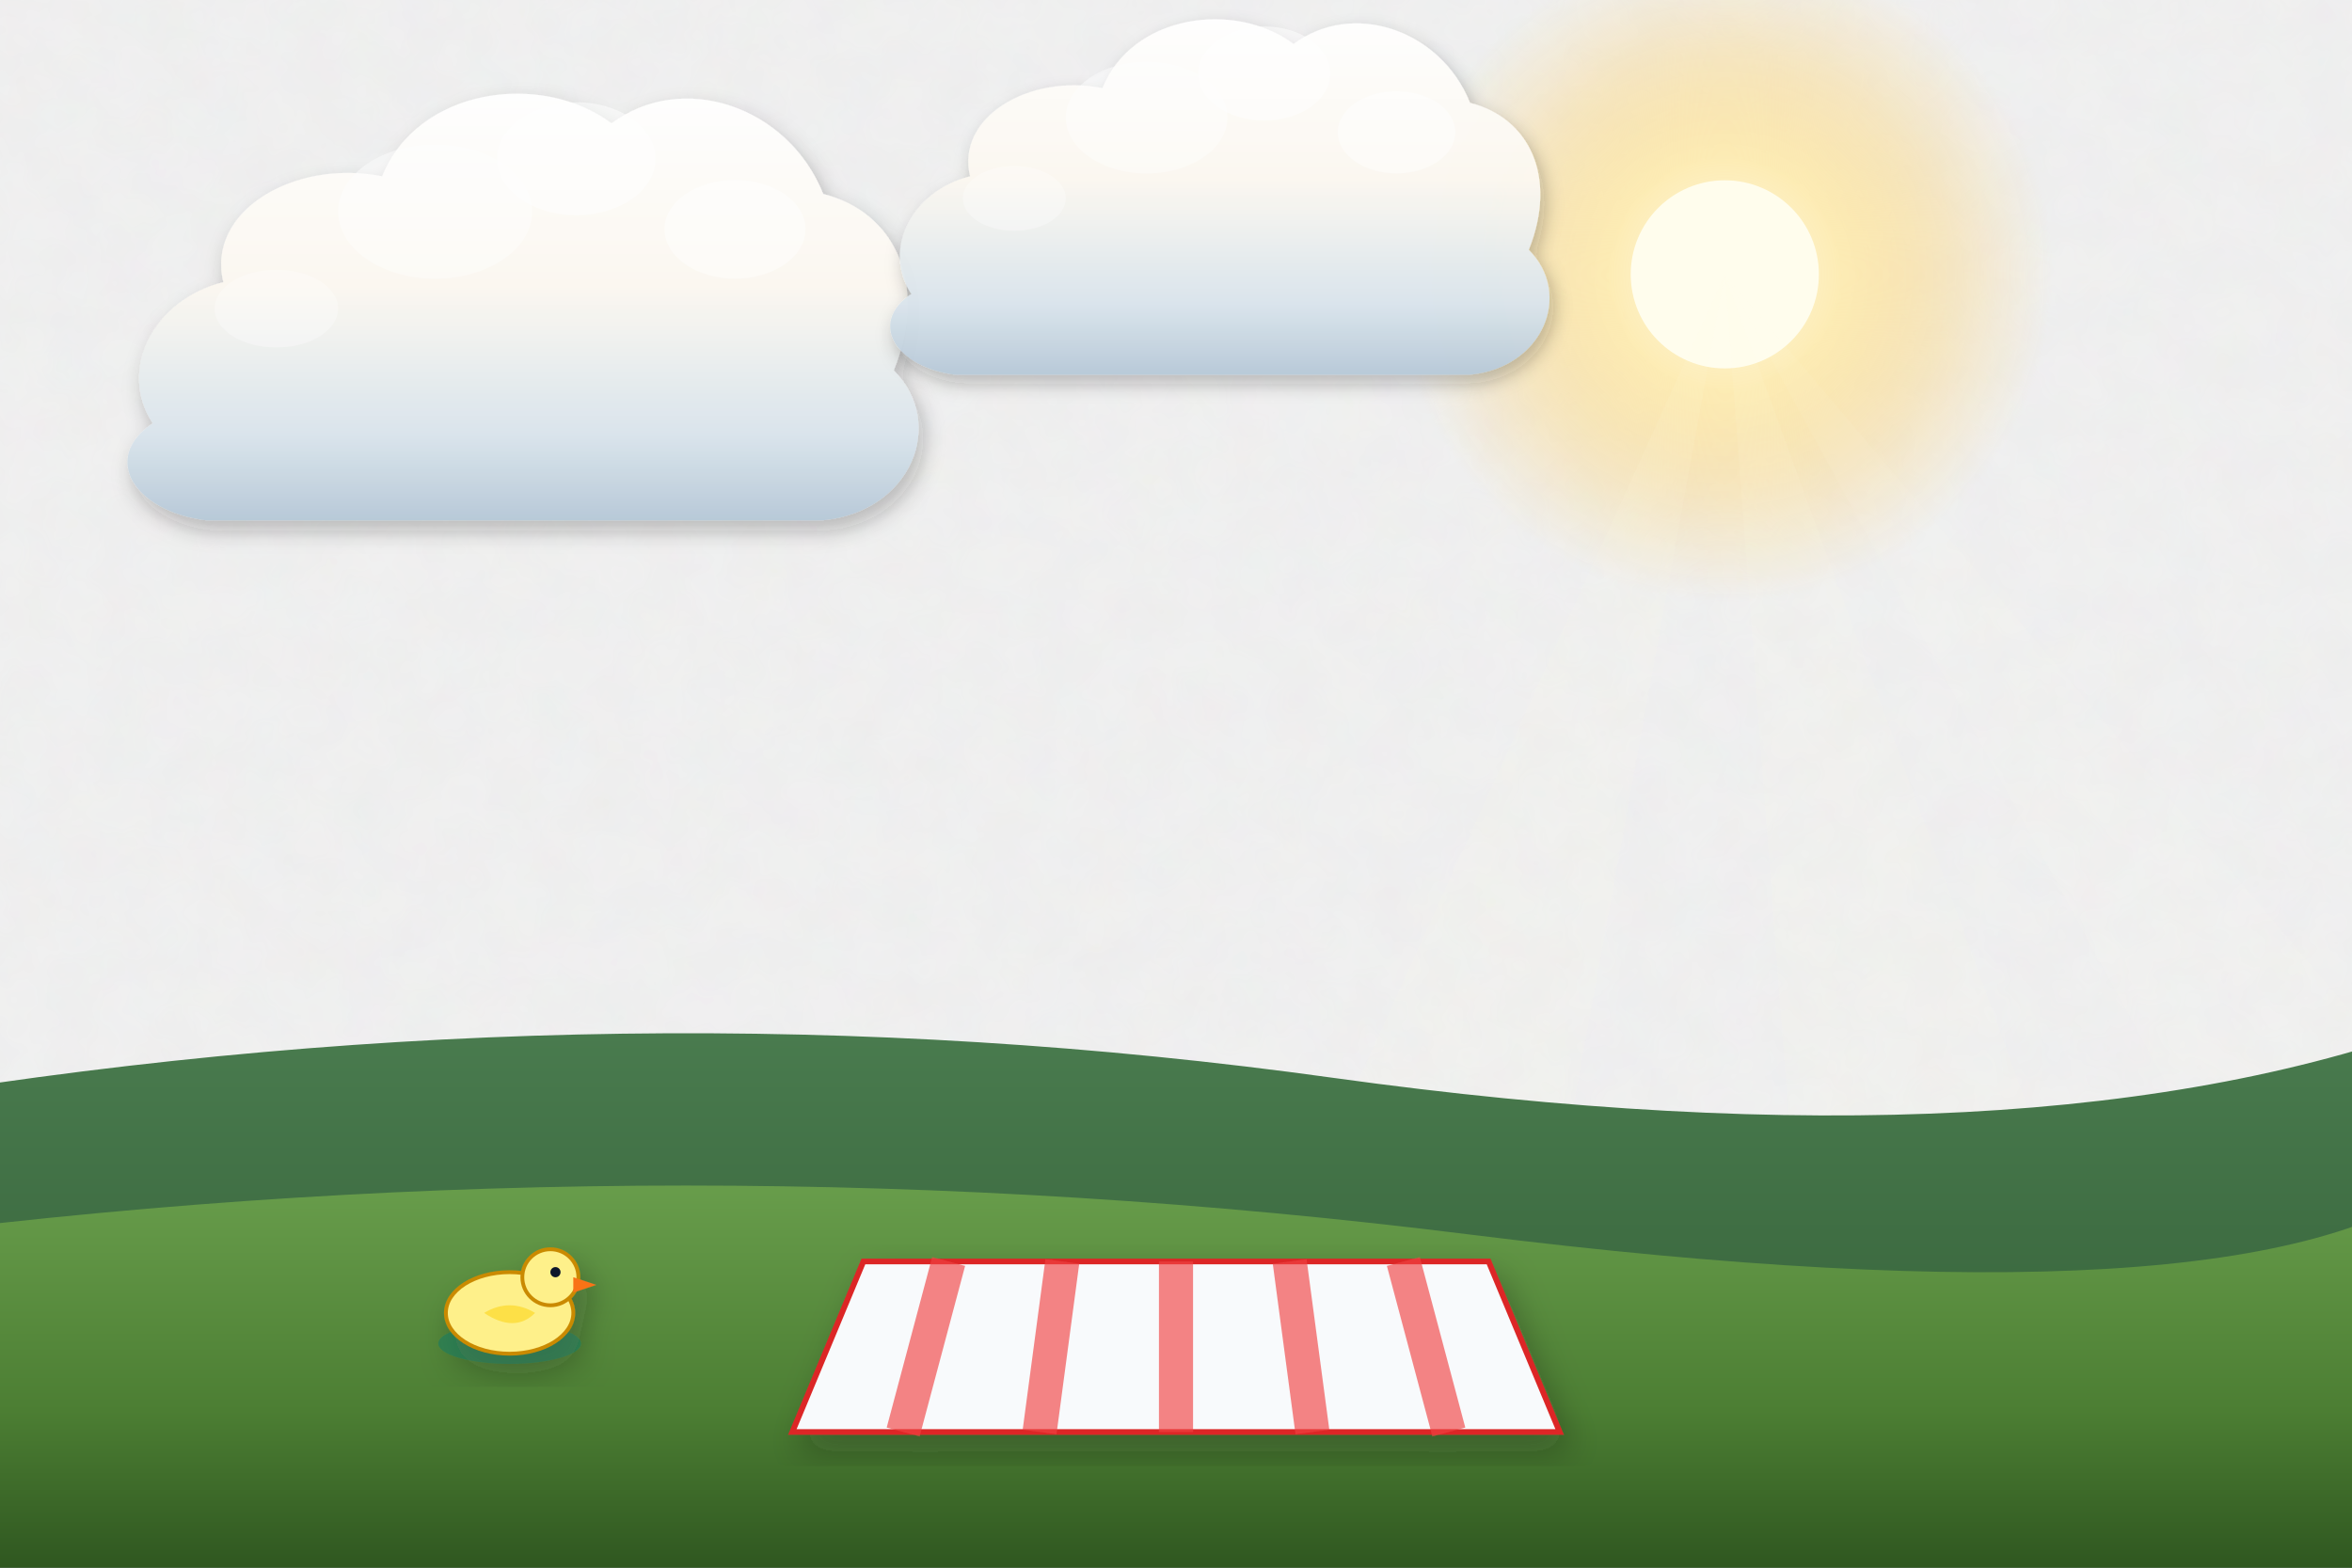
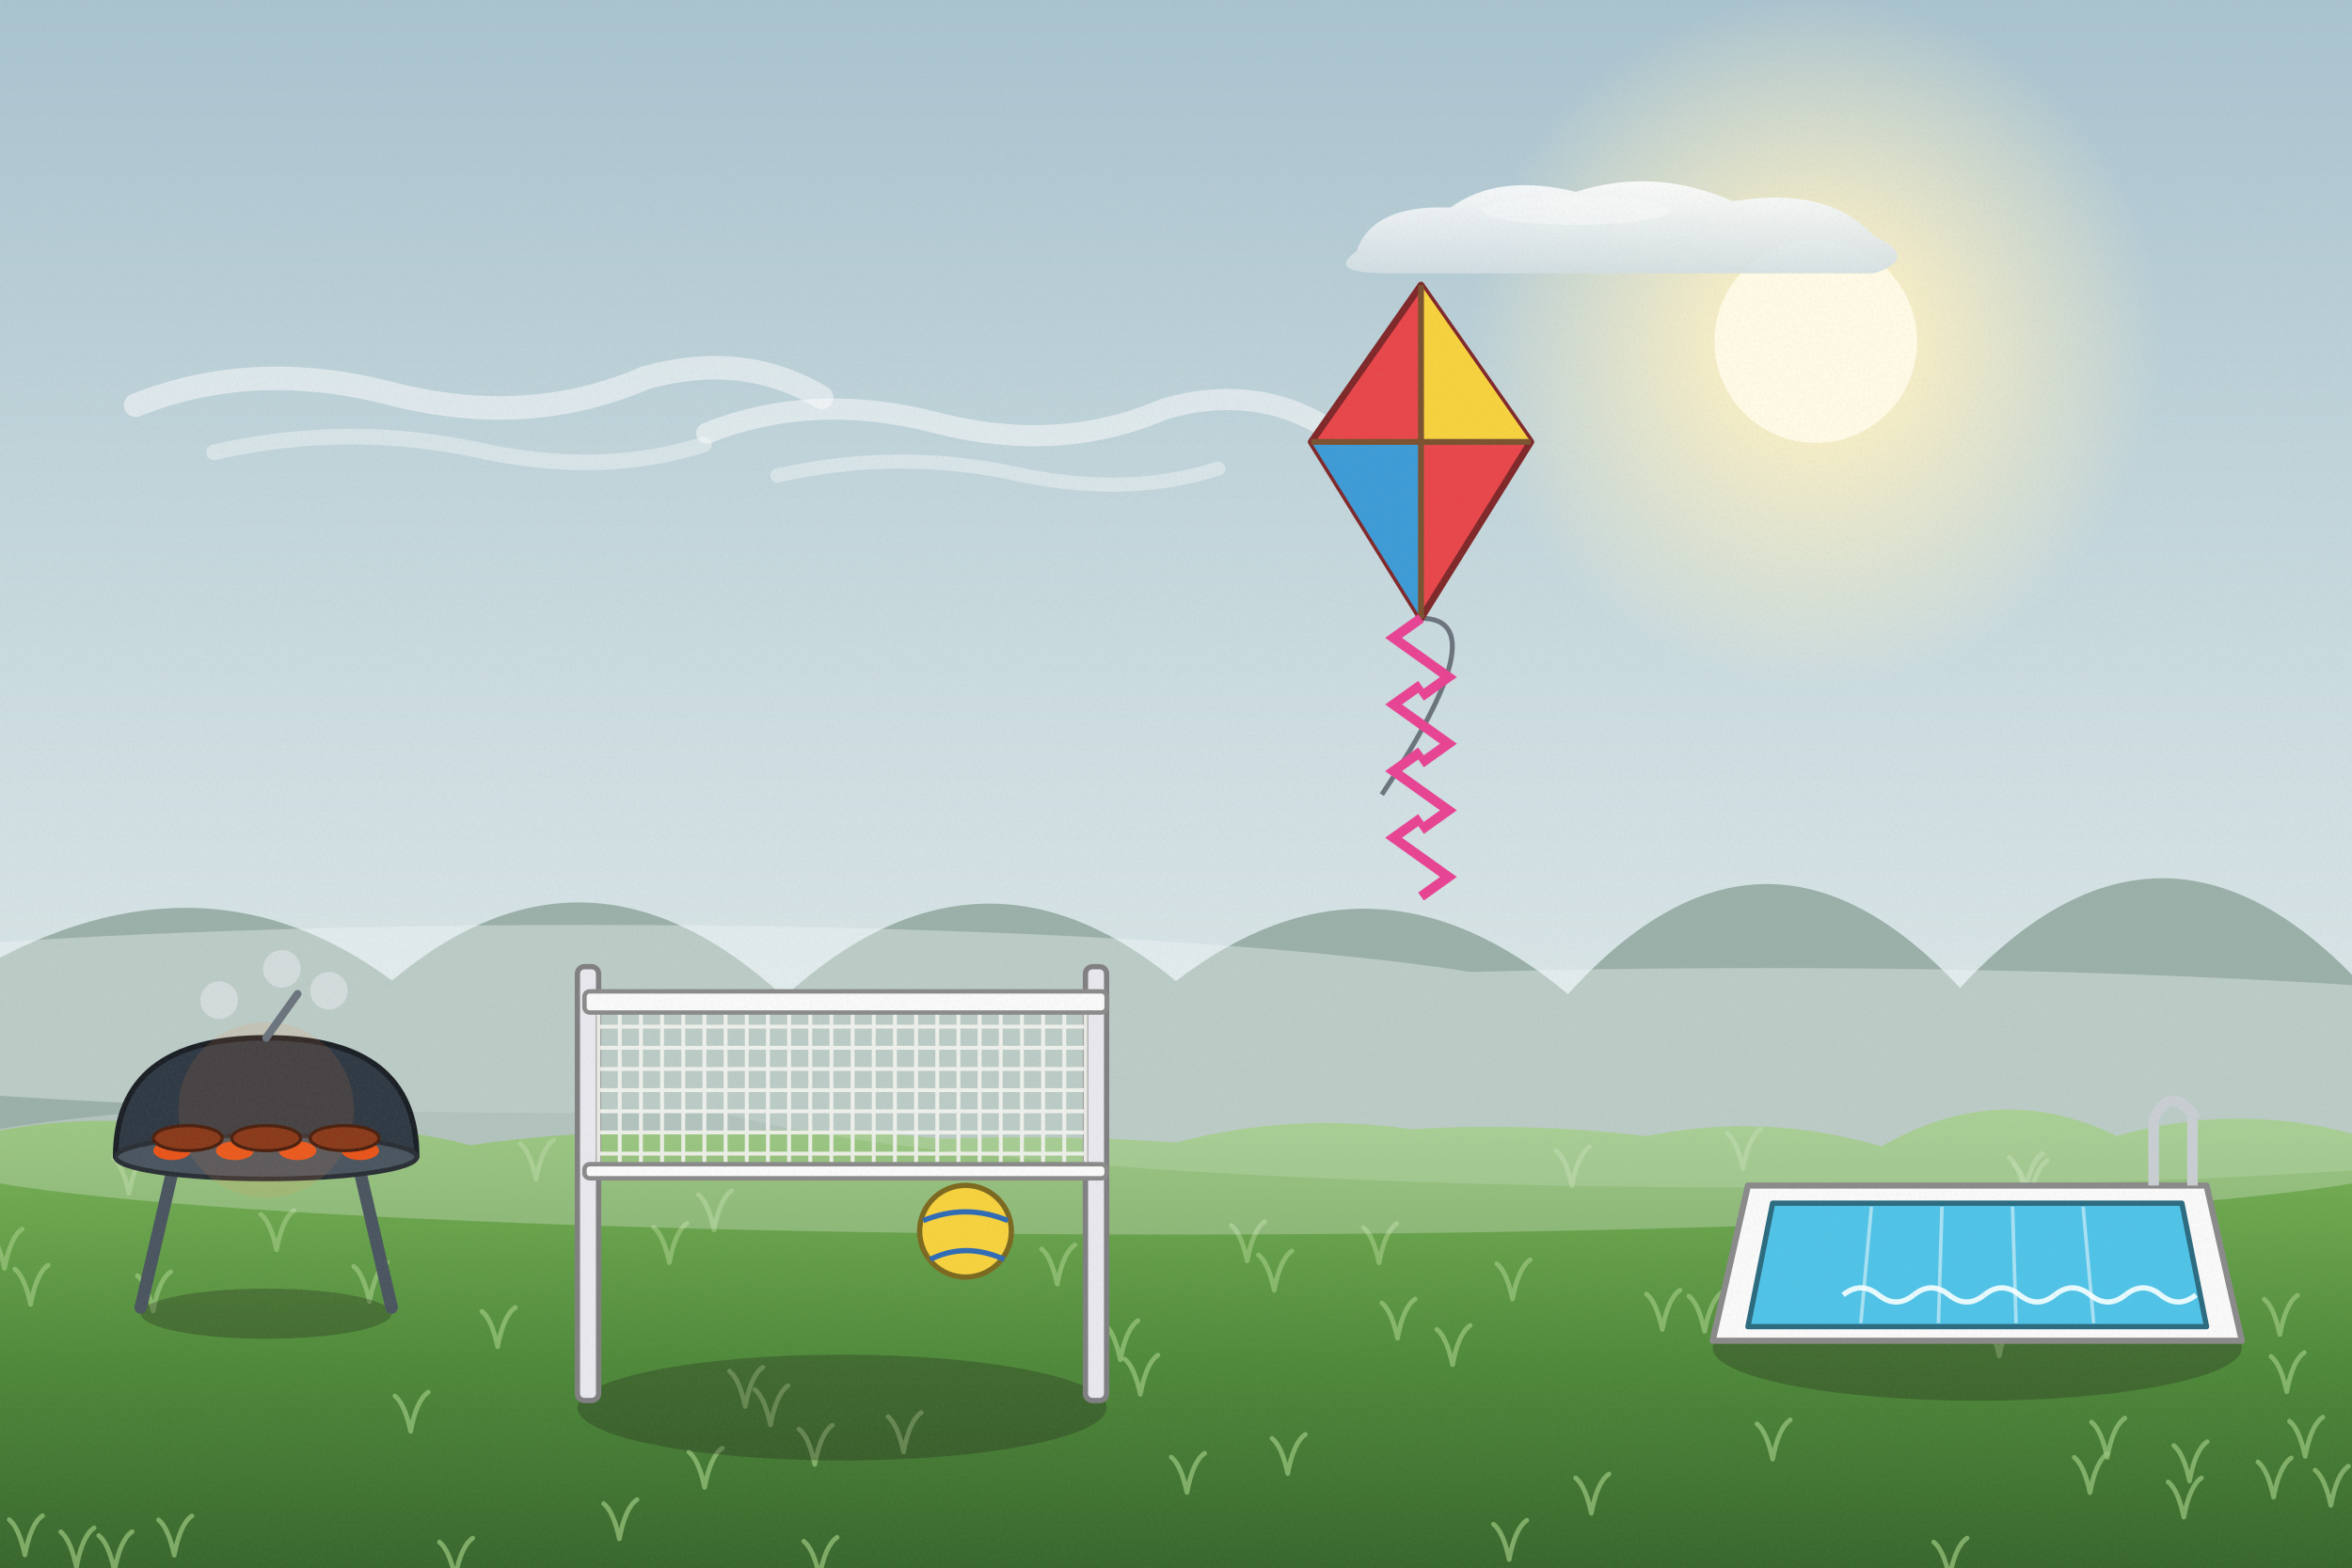
<svg xmlns="http://www.w3.org/2000/svg" viewBox="0 0 1200 800" width="1200" height="800">
  <defs>
-     <filter id="ghibliPaper" x="0%" y="0%" width="100%" height="100%">
-       <feTurbulence type="fractalNoise" baseFrequency="0.04" numOctaves="3" result="noise" seed="42" />
-       <feColorMatrix type="matrix" values="1 0 0 0 0  0 1 0 0 0  0 0 1 0 0  0 0 0 0.035 0" in="noise" result="coloredNoise" />
-       <feComposite operator="in" in2="SourceGraphic" />
+     <linearGradient id="woodTone" x1="0" y1="0" x2="1" y2="0">
+       <stop offset="0" stop-color="#a77649" />
+       <stop offset=".5" stop-color="#7d5231" />
+       <stop offset="1" stop-color="#5a381e" />
+     </linearGradient>
+     <linearGradient id="stoneTone" x1="0" y1="0" x2="0" y2="1">
+       <stop offset="0" stop-color="#c5beb3" />
+       <stop offset="1" stop-color="#7c7468" />
+     </linearGradient>
+     <filter id="softShadow" x="-20%" y="-20%" width="140%" height="140%">
+       <feDropShadow dx="2" dy="5" stdDeviation="4" flood-color="#1b1a14" flood-opacity=".25" />
    </filter>
-     <filter id="softGlow" x="-20%" y="-20%" width="140%" height="140%">
-       <feGaussianBlur stdDeviation="8" result="blur" />
-       <feComposite in="SourceGraphic" in2="blur" operator="over" />
+     <filter id="grain" x="0" y="0" width="100%" height="100%">
+       <feTurbulence type="fractalNoise" baseFrequency=".7" numOctaves="2" seed="11" />
+       <feColorMatrix type="matrix" values="0 0 0 0 .34  0 0 0 0 .34  0 0 0 0 .32  0 0 0 .22 -.07" />
    </filter>
-     <filter id="dropShadow" x="-20%" y="-20%" width="140%" height="140%">
-       <feDropShadow dx="3" dy="6" stdDeviation="6" flood-color="#141e28" flood-opacity="0.28" />
-     </filter>
-     <linearGradient id="skyDay" x1="0" y1="0" x2="0" y2="1">
-       <stop offset="0%" stop-color="#236ca7" />
-       <stop offset="35%" stop-color="#5fa3d6" />
-       <stop offset="70%" stop-color="#b8e1f2" />
-       <stop offset="100%" stop-color="#fdf3dc" />
-     </linearGradient>
-     <linearGradient id="skySunset" x1="0" y1="0" x2="0" y2="1">
-       <stop offset="0%" stop-color="#31396b" />
-       <stop offset="35%" stop-color="#73507b" />
-       <stop offset="65%" stop-color="#cb6b5c" />
-       <stop offset="85%" stop-color="#f29e5a" />
-       <stop offset="100%" stop-color="#fedaa2" />
-     </linearGradient>
-     <linearGradient id="skyDusk" x1="0" y1="0" x2="0" y2="1">
-       <stop offset="0%" stop-color="#121832" />
-       <stop offset="40%" stop-color="#262f56" />
-       <stop offset="70%" stop-color="#4e3d64" />
-       <stop offset="90%" stop-color="#915264" />
-       <stop offset="100%" stop-color="#d6846c" />
-     </linearGradient>
-     <linearGradient id="cloudBodyDay" x1="0" y1="0" x2="0" y2="1">
-       <stop offset="0%" stop-color="#ffffff" />
-       <stop offset="45%" stop-color="#fcf8f0" />
-       <stop offset="80%" stop-color="#d9e4ec" />
-       <stop offset="100%" stop-color="#b6c8d7" />
-     </linearGradient>
-     <linearGradient id="cloudBodySunset" x1="0" y1="0" x2="0" y2="1">
-       <stop offset="0%" stop-color="#fff5e6" />
-       <stop offset="40%" stop-color="#fbd0a5" />
-       <stop offset="75%" stop-color="#cf8ca0" />
-       <stop offset="100%" stop-color="#7e607c" />
-     </linearGradient>
-     <radialGradient id="sunGlowDay" cx="50%" cy="50%" r="50%">
-       <stop offset="0%" stop-color="#fffced" stop-opacity="1" />
-       <stop offset="35%" stop-color="#ffebaa" stop-opacity="0.85" />
-       <stop offset="70%" stop-color="#ffd573" stop-opacity="0.35" />
-       <stop offset="100%" stop-color="#ffd573" stop-opacity="0" />
+     <linearGradient id="skyMain" x1="0" y1="0" x2="0" y2="1">
+       <stop offset="0" stop-color="#a9c3cf" />
+       <stop offset=".38" stop-color="#c7d9de" />
+       <stop offset=".72" stop-color="#dfe9ea" />
+       <stop offset="1" stop-color="#f2f4ee" />
+     </linearGradient>
+     <linearGradient id="cloudG" x1="0" y1="0" x2="0" y2="1">
+       <stop offset="0" stop-color="#ffffff" />
+       <stop offset="1" stop-color="#d3dfe3" />
+     </linearGradient>
+     <radialGradient id="sunG">
+       <stop offset="0" stop-color="#fffbe6" />
+       <stop offset=".3" stop-color="#fff2c4" stop-opacity=".85" />
+       <stop offset="1" stop-color="#fff2c4" stop-opacity="0" />
    </radialGradient>
-     <radialGradient id="sunGlowSunset" cx="50%" cy="50%" r="50%">
-       <stop offset="0%" stop-color="#fff8db" stop-opacity="1" />
-       <stop offset="30%" stop-color="#ffb753" stop-opacity="0.9" />
-       <stop offset="65%" stop-color="#f46e45" stop-opacity="0.4" />
-       <stop offset="100%" stop-color="#e04a43" stop-opacity="0" />
-     </radialGradient>
-     <linearGradient id="hillDistant" x1="0" y1="0" x2="0" y2="1">
-       <stop offset="0%" stop-color="#6e94a8" />
-       <stop offset="100%" stop-color="#93b9c7" />
-     </linearGradient>
-     <linearGradient id="hillMid" x1="0" y1="0" x2="0" y2="1">
-       <stop offset="0%" stop-color="#4a7c4f" />
-       <stop offset="50%" stop-color="#3c6a40" />
-       <stop offset="100%" stop-color="#2d5231" />
-     </linearGradient>
-     <linearGradient id="hillNear" x1="0" y1="0" x2="0" y2="1">
-       <stop offset="0%" stop-color="#699e4c" />
-       <stop offset="60%" stop-color="#4c7e33" />
-       <stop offset="100%" stop-color="#2f5720" />
-     </linearGradient>
-     <linearGradient id="woodTone" x1="0" y1="0" x2="0" y2="1">
-       <stop offset="0%" stop-color="#9c6d48" />
-       <stop offset="50%" stop-color="#784f30" />
-       <stop offset="100%" stop-color="#55341c" />
-     </linearGradient>
-     <linearGradient id="brassTone" x1="0" y1="0" x2="1" y2="1">
-       <stop offset="0%" stop-color="#ffe699" />
-       <stop offset="35%" stop-color="#d9a536" />
-       <stop offset="70%" stop-color="#996c14" />
-       <stop offset="100%" stop-color="#5e4007" />
-     </linearGradient>
-     <linearGradient id="stoneTone" x1="0" y1="0" x2="0" y2="1">
-       <stop offset="0%" stop-color="#c5beb3" />
-       <stop offset="60%" stop-color="#999184" />
-       <stop offset="100%" stop-color="#6c6458" />
-     </linearGradient>
-     <linearGradient id="waterTone" x1="0" y1="0" x2="0" y2="1">
-       <stop offset="0%" stop-color="#47a5be" />
-       <stop offset="50%" stop-color="#2a7796" />
-       <stop offset="100%" stop-color="#144d6a" />
+     <linearGradient id="gndG" x1="0" y1="0" x2="0" y2="1">
+       <stop offset="0" stop-color="#7fb85a" />
+       <stop offset=".5" stop-color="#4f8a3a" />
+       <stop offset="1" stop-color="#34602a" />
    </linearGradient>
  </defs>
-   <rect width="1200" height="800" fill="url(#skyDay)" filter="url(#ghibliPaper)" />
+   <rect width="1200" height="800" fill="url(#skyMain)" />
  <g>
-     <circle cx="880" cy="140" r="168" fill="url(#sunGlowDay)" />
-     <circle cx="880" cy="140" r="48" fill="#fffded" />
-     <polygon points="880,140 580,800 760,800" fill="#fffbe6" opacity="0.08" />
-     <polygon points="880,140 930,800 1120,800" fill="#fffbe6" opacity="0.08" />
-     <polygon points="880,140 1240,800 1440,800" fill="#fffbe6" opacity="0.06" />
-   </g>
-   <g transform="translate(240, 180) scale(0.9)" opacity="0.95">
-     <path d="M-180,40        C-200,10 -180,-30 -140,-40        C-150,-80 -100,-110 -50,-100        C-30,-150 40,-160 80,-130        C120,-160 180,-140 200,-90        C240,-80 260,-40 240,10        C270,40 250,90 200,95        L-150,95        C-190,90 -210,60 -180,40 Z" fill="url(#cloudBodyDay)" filter="url(#dropShadow)" />
-     <ellipse cx="60" cy="-110" rx="45" ry="32" fill="#ffffff" opacity="0.55" />
-     <ellipse cx="-20" cy="-80" rx="55" ry="38" fill="#ffffff" opacity="0.45" />
-     <ellipse cx="150" cy="-70" rx="40" ry="28" fill="#ffffff" opacity="0.5" />
-     <ellipse cx="-110" cy="-25" rx="35" ry="22" fill="#ffffff" opacity="0.35" />
-   </g>
-   <g transform="translate(600, 120) scale(0.75)" opacity="0.95">
-     <path d="M-180,40        C-200,10 -180,-30 -140,-40        C-150,-80 -100,-110 -50,-100        C-30,-150 40,-160 80,-130        C120,-160 180,-140 200,-90        C240,-80 260,-40 240,10        C270,40 250,90 200,95        L-150,95        C-190,90 -210,60 -180,40 Z" fill="url(#cloudBodyDay)" filter="url(#dropShadow)" />
-     <ellipse cx="60" cy="-110" rx="45" ry="32" fill="#ffffff" opacity="0.55" />
-     <ellipse cx="-20" cy="-80" rx="55" ry="38" fill="#ffffff" opacity="0.45" />
-     <ellipse cx="150" cy="-70" rx="40" ry="28" fill="#ffffff" opacity="0.5" />
-     <ellipse cx="-110" cy="-25" rx="35" ry="22" fill="#ffffff" opacity="0.35" />
-   </g>
-   <path d="M-50,560 Q320,500 680,550 T1250,520 L1250,800 L-50,800 Z" fill="url(#hillMid)" />
-   <path d="M-50,630 Q350,580 750,630 T1250,600 L1250,800 L-50,800 Z" fill="url(#hillNear)" />
-   <g transform="translate(600, 680) scale(1.45)" filter="url(#dropShadow)">
-     <polygon points="-110,-25 110,-25 135,35 -135,35" fill="#f8fafc" stroke="#dc2626" stroke-width="2" />
-     <line x1="-80" y1="-25" x2="-96" y2="35" stroke="#ef4444" stroke-width="12" opacity="0.65" />
-     <line x1="-40" y1="-25" x2="-48" y2="35" stroke="#ef4444" stroke-width="12" opacity="0.65" />
-     <line x1="0" y1="-25" x2="0" y2="35" stroke="#ef4444" stroke-width="12" opacity="0.65" />
-     <line x1="40" y1="-25" x2="48" y2="35" stroke="#ef4444" stroke-width="12" opacity="0.65" />
-     <line x1="80" y1="-25" x2="96" y2="35" stroke="#ef4444" stroke-width="12" opacity="0.65" />
-   </g>
-   <g transform="translate(260, 670) scale(1.3)" filter="url(#dropShadow)">
-     <ellipse cx="0" cy="12" rx="28" ry="8" fill="#0f766e" opacity="0.4" />
-     <ellipse cx="0" cy="0" rx="25" ry="16" fill="#fef08a" stroke="#ca8a04" stroke-width="1.5" />
-     <circle cx="16" cy="-14" r="11" fill="#fef08a" stroke="#ca8a04" stroke-width="1.5" />
-     <polygon points="25,-14 34,-11 25,-8" fill="#f97316" />
-     <circle cx="18" cy="-16" r="2" fill="#0f172a" />
-     <path d="M-10,0 Q2,8 10,0 Q0,-6 -10,0 Z" fill="#fde047" />
-   </g>
+     <circle cx="926.4" cy="174.3" r="175.78" fill="url(#sunG)" />
+     <circle cx="926.4" cy="174.3" r="51.7" fill="#fffbe6" />
+   </g>
+   <g transform="translate(229.2,196.8) scale(1)" opacity="0.9">
+     <path d="M-160,10 Q-100,-14 -30,4 Q40,22 100,-4 Q150,-18 190,6" stroke="#fff" stroke-width="12" stroke-linecap="round" fill="none" opacity=".55" />
+     <path d="M-120,34 Q-50,18 20,34 Q80,46 130,30" stroke="#fff" stroke-width="8" stroke-linecap="round" fill="none" opacity=".4" />
+   </g>
+   <g transform="translate(504.6,212.1) scale(0.9)" opacity="0.9">
+     <path d="M-160,10 Q-100,-14 -30,4 Q40,22 100,-4 Q150,-18 190,6" stroke="#fff" stroke-width="12" stroke-linecap="round" fill="none" opacity=".55" />
+     <path d="M-120,34 Q-50,18 20,34 Q80,46 130,30" stroke="#fff" stroke-width="8" stroke-linecap="round" fill="none" opacity=".4" />
+   </g>
+   <g transform="translate(828.1,112.3) scale(0.8)" opacity="0.9">
+     <path d="M-170,20 Q-160,-10 -110,-8 Q-80,-30 -30,-18 Q20,-34 70,-12 Q130,-22 160,10 Q190,24 160,34 L-150,34 Q-190,34 -170,20 Z" fill="url(#cloudG)" />
+     <ellipse cx="-30" cy="-6" rx="60" ry="9" fill="#fff" opacity=".45" />
+   </g>
+   <path d="M-20,640 L-20,500 Q100,426.361 200,500.392 Q300,416.65 400,508.774 Q500,417.726 600,500.655 Q700,423.577 800,507.344 Q900,396.545 1000,504.154 Q1100,395.659 1200,497.437 Q1300,394.195 1400,509.531 L1240,640 Z" fill="#9ab0a8" />
+   <g>
+     <path d="M-20,581 Q60,562.1 120,582.5 Q180,568.6 240,584.4 Q300,575.8 360,577.9 Q420,574.3 480,581.1 Q540,578.9 600,583 Q660,567.4 720,576.3 Q780,572.6 840,579.8 Q900,567.5 960,585 Q1020,550.3 1080,579.7 Q1140,562.6 1200,578.5 Q1260,553.6 1320,583.6 L1240,820 L-20,820 Z" fill="url(#gndG)" />
+     <path d="M1160,764 q-3,-14 -8,-18 M1160,764 q3,-16 9,-20" stroke="#9bc87e" stroke-width="2.4" fill="none" stroke-linecap="round" opacity=".7" />
+     <path d="M418.1,804.5 q-3,-14 -8,-18 M418.1,804.5 q3,-16 9,-20" stroke="#9bc87e" stroke-width="2.4" fill="none" stroke-linecap="round" opacity=".7" />
+     <path d="M141.1,637.7 q-3,-14 -8,-18 M141.1,637.7 q3,-16 9,-20" stroke="#9bc87e" stroke-width="2.4" fill="none" stroke-linecap="round" opacity=".7" />
+     <path d="M1035.5,612.3 q-3,-14 -8,-18 M1035.5,612.3 q3,-16 9,-20" stroke="#9bc87e" stroke-width="2.4" fill="none" stroke-linecap="round" opacity=".7" />
+     <path d="M65.8,609 q-3,-14 -8,-18 M65.8,609 q3,-16 9,-20" stroke="#9bc87e" stroke-width="2.4" fill="none" stroke-linecap="round" opacity=".7" />
+     <path d="M848.1,678.4 q-3,-14 -8,-18 M848.1,678.4 q3,-16 9,-20" stroke="#9bc87e" stroke-width="2.4" fill="none" stroke-linecap="round" opacity=".7" />
+     <path d="M650.1,658.4 q-3,-14 -8,-18 M650.1,658.4 q3,-16 9,-20" stroke="#9bc87e" stroke-width="2.4" fill="none" stroke-linecap="round" opacity=".7" />
+     <path d="M741.1,696.4 q-3,-14 -8,-18 M741.1,696.4 q3,-16 9,-20" stroke="#9bc87e" stroke-width="2.4" fill="none" stroke-linecap="round" opacity=".7" />
+     <path d="M1114.2,774.2 q-3,-14 -8,-18 M1114.2,774.2 q3,-16 9,-20" stroke="#9bc87e" stroke-width="2.4" fill="none" stroke-linecap="round" opacity=".7" />
+     <path d="M771.7,662.9 q-3,-14 -8,-18 M771.7,662.9 q3,-16 9,-20" stroke="#9bc87e" stroke-width="2.4" fill="none" stroke-linecap="round" opacity=".7" />
+     <path d="M657,752 q-3,-14 -8,-18 M657,752 q3,-16 9,-20" stroke="#9bc87e" stroke-width="2.4" fill="none" stroke-linecap="round" opacity=".7" />
+     <path d="M811.9,772.2 q-3,-14 -8,-18 M811.9,772.2 q3,-16 9,-20" stroke="#9bc87e" stroke-width="2.4" fill="none" stroke-linecap="round" opacity=".7" />
+     <path d="M232.2,804.9 q-3,-14 -8,-18 M232.2,804.9 q3,-16 9,-20" stroke="#9bc87e" stroke-width="2.4" fill="none" stroke-linecap="round" opacity=".7" />
+     <path d="M990.9,651.5 q-3,-14 -8,-18 M990.9,651.5 q3,-16 9,-20" stroke="#9bc87e" stroke-width="2.4" fill="none" stroke-linecap="round" opacity=".7" />
+     <path d="M15.6,665.6 q-3,-14 -8,-18 M15.6,665.6 q3,-16 9,-20" stroke="#9bc87e" stroke-width="2.4" fill="none" stroke-linecap="round" opacity=".7" />
+     <path d="M58.4,801.6 q-3,-14 -8,-18 M58.4,801.6 q3,-16 9,-20" stroke="#9bc87e" stroke-width="2.4" fill="none" stroke-linecap="round" opacity=".7" />
+     <path d="M539.4,655.3 q-3,-14 -8,-18 M539.4,655.3 q3,-16 9,-20" stroke="#9bc87e" stroke-width="2.4" fill="none" stroke-linecap="round" opacity=".7" />
+     <path d="M415.7,747.3 q-3,-14 -8,-18 M415.7,747.3 q3,-16 9,-20" stroke="#9bc87e" stroke-width="2.4" fill="none" stroke-linecap="round" opacity=".7" />
+     <path d="M12.7,793.5 q-3,-14 -8,-18 M12.7,793.5 q3,-16 9,-20" stroke="#9bc87e" stroke-width="2.4" fill="none" stroke-linecap="round" opacity=".7" />
+     <path d="M904.4,744.6 q-3,-14 -8,-18 M904.4,744.6 q3,-16 9,-20" stroke="#9bc87e" stroke-width="2.4" fill="none" stroke-linecap="round" opacity=".7" />
+     <path d="M703.6,644.4 q-3,-14 -8,-18 M703.6,644.4 q3,-16 9,-20" stroke="#9bc87e" stroke-width="2.4" fill="none" stroke-linecap="round" opacity=".7" />
+     <path d="M571.6,693.9 q-3,-14 -8,-18 M571.6,693.9 q3,-16 9,-20" stroke="#9bc87e" stroke-width="2.4" fill="none" stroke-linecap="round" opacity=".7" />
+     <path d="M889.2,596.3 q-3,-14 -8,-18 M889.2,596.3 q3,-16 9,-20" stroke="#9bc87e" stroke-width="2.4" fill="none" stroke-linecap="round" opacity=".7" />
+     <path d="M1189.2,768.2 q-3,-14 -8,-18 M1189.2,768.2 q3,-16 9,-20" stroke="#9bc87e" stroke-width="2.4" fill="none" stroke-linecap="round" opacity=".7" />
+     <path d="M188.5,664.2 q-3,-14 -8,-18 M188.5,664.2 q3,-16 9,-20" stroke="#9bc87e" stroke-width="2.4" fill="none" stroke-linecap="round" opacity=".7" />
+     <path d="M770,795.8 q-3,-14 -8,-18 M770,795.8 q3,-16 9,-20" stroke="#9bc87e" stroke-width="2.4" fill="none" stroke-linecap="round" opacity=".7" />
+     <path d="M1117.1,755.7 q-3,-14 -8,-18 M1117.1,755.7 q3,-16 9,-20" stroke="#9bc87e" stroke-width="2.4" fill="none" stroke-linecap="round" opacity=".7" />
+     <path d="M253.9,687.2 q-3,-14 -8,-18 M253.9,687.2 q3,-16 9,-20" stroke="#9bc87e" stroke-width="2.4" fill="none" stroke-linecap="round" opacity=".7" />
+     <path d="M393.1,727.1 q-3,-14 -8,-18 M393.1,727.1 q3,-16 9,-20" stroke="#9bc87e" stroke-width="2.4" fill="none" stroke-linecap="round" opacity=".7" />
+     <path d="M341.5,644.3 q-3,-14 -8,-18 M341.5,644.3 q3,-16 9,-20" stroke="#9bc87e" stroke-width="2.4" fill="none" stroke-linecap="round" opacity=".7" />
+     <path d="M209.5,730.4 q-3,-14 -8,-18 M209.5,730.4 q3,-16 9,-20" stroke="#9bc87e" stroke-width="2.4" fill="none" stroke-linecap="round" opacity=".7" />
+     <path d="M1020,692 q-3,-14 -8,-18 M1020,692 q3,-16 9,-20" stroke="#9bc87e" stroke-width="2.4" fill="none" stroke-linecap="round" opacity=".7" />
+     <path d="M802,605.2 q-3,-14 -8,-18 M802,605.2 q3,-16 9,-20" stroke="#9bc87e" stroke-width="2.4" fill="none" stroke-linecap="round" opacity=".7" />
+     <path d="M380.2,717.7 q-3,-14 -8,-18 M380.2,717.7 q3,-16 9,-20" stroke="#9bc87e" stroke-width="2.4" fill="none" stroke-linecap="round" opacity=".7" />
+     <path d="M1048.5,645 q-3,-14 -8,-18 M1048.5,645 q3,-16 9,-20" stroke="#9bc87e" stroke-width="2.4" fill="none" stroke-linecap="round" opacity=".7" />
+     <path d="M273.5,601.7 q-3,-14 -8,-18 M273.5,601.7 q3,-16 9,-20" stroke="#9bc87e" stroke-width="2.4" fill="none" stroke-linecap="round" opacity=".7" />
+     <path d="M1166.7,710.2 q-3,-14 -8,-18 M1166.7,710.2 q3,-16 9,-20" stroke="#9bc87e" stroke-width="2.4" fill="none" stroke-linecap="round" opacity=".7" />
+     <path d="M994.6,804.9 q-3,-14 -8,-18 M994.6,804.9 q3,-16 9,-20" stroke="#9bc87e" stroke-width="2.4" fill="none" stroke-linecap="round" opacity=".7" />
+     <path d="M359.5,759 q-3,-14 -8,-18 M359.5,759 q3,-16 9,-20" stroke="#9bc87e" stroke-width="2.4" fill="none" stroke-linecap="round" opacity=".7" />
+     <path d="M461,740.9 q-3,-14 -8,-18 M461,740.9 q3,-16 9,-20" stroke="#9bc87e" stroke-width="2.4" fill="none" stroke-linecap="round" opacity=".7" />
+     <path d="M1075.1,743.7 q-3,-14 -8,-18 M1075.1,743.7 q3,-16 9,-20" stroke="#9bc87e" stroke-width="2.4" fill="none" stroke-linecap="round" opacity=".7" />
+     <path d="M1163.2,681 q-3,-14 -8,-18 M1163.2,681 q3,-16 9,-20" stroke="#9bc87e" stroke-width="2.4" fill="none" stroke-linecap="round" opacity=".7" />
+     <path d="M869.7,679.4 q-3,-14 -8,-18 M869.7,679.4 q3,-16 9,-20" stroke="#9bc87e" stroke-width="2.4" fill="none" stroke-linecap="round" opacity=".7" />
+     <path d="M39,799.7 q-3,-14 -8,-18 M39,799.7 q3,-16 9,-20" stroke="#9bc87e" stroke-width="2.4" fill="none" stroke-linecap="round" opacity=".7" />
+     <path d="M605.6,761.6 q-3,-14 -8,-18 M605.6,761.6 q3,-16 9,-20" stroke="#9bc87e" stroke-width="2.4" fill="none" stroke-linecap="round" opacity=".7" />
+     <path d="M364.3,627.6 q-3,-14 -8,-18 M364.3,627.6 q3,-16 9,-20" stroke="#9bc87e" stroke-width="2.4" fill="none" stroke-linecap="round" opacity=".7" />
+     <path d="M713,682.9 q-3,-14 -8,-18 M713,682.9 q3,-16 9,-20" stroke="#9bc87e" stroke-width="2.4" fill="none" stroke-linecap="round" opacity=".7" />
+     <path d="M1033.1,608.6 q-3,-14 -8,-18 M1033.1,608.6 q3,-16 9,-20" stroke="#9bc87e" stroke-width="2.4" fill="none" stroke-linecap="round" opacity=".7" />
+     <path d="M88.9,793.6 q-3,-14 -8,-18 M88.9,793.6 q3,-16 9,-20" stroke="#9bc87e" stroke-width="2.4" fill="none" stroke-linecap="round" opacity=".7" />
+     <path d="M1066.3,761.7 q-3,-14 -8,-18 M1066.3,761.7 q3,-16 9,-20" stroke="#9bc87e" stroke-width="2.4" fill="none" stroke-linecap="round" opacity=".7" />
+     <path d="M636.3,643.4 q-3,-14 -8,-18 M636.3,643.4 q3,-16 9,-20" stroke="#9bc87e" stroke-width="2.4" fill="none" stroke-linecap="round" opacity=".7" />
+     <path d="M2.3,647.2 q-3,-14 -8,-18 M2.3,647.2 q3,-16 9,-20" stroke="#9bc87e" stroke-width="2.4" fill="none" stroke-linecap="round" opacity=".7" />
+     <path d="M316,785.3 q-3,-14 -8,-18 M316,785.3 q3,-16 9,-20" stroke="#9bc87e" stroke-width="2.4" fill="none" stroke-linecap="round" opacity=".7" />
+     <path d="M78.1,669 q-3,-14 -8,-18 M78.1,669 q3,-16 9,-20" stroke="#9bc87e" stroke-width="2.4" fill="none" stroke-linecap="round" opacity=".7" />
+     <path d="M581.8,711.5 q-3,-14 -8,-18 M581.8,711.5 q3,-16 9,-20" stroke="#9bc87e" stroke-width="2.4" fill="none" stroke-linecap="round" opacity=".7" />
+     <path d="M1176.1,743.2 q-3,-14 -8,-18 M1176.1,743.2 q3,-16 9,-20" stroke="#9bc87e" stroke-width="2.4" fill="none" stroke-linecap="round" opacity=".7" />
+   </g>
+   <g fill="#f2f6f6" opacity=".38">
+     <ellipse cx="300" cy="520" rx="520" ry="48" />
+     <ellipse cx="900" cy="550" rx="560" ry="56" />
+     <ellipse cx="600" cy="590" rx="640" ry="40" opacity=".7" />
+   </g>
+   <g transform="translate(725,255.5) scale(1)">
+     <path d="M-20,150 Q40,60 0,60" stroke="#6b747d" stroke-width="2.5" fill="none" />
+     <path d="M0,-110 L56,-30 L0,60 L-56,-30 Z" fill="#e8464a" stroke="#802729" stroke-width="3.5" stroke-linejoin="round" stroke-linecap="round" />
+     <path d="M0,-110 L56,-30 L0,-30 Z" fill="#f7d23e" stroke="#887422" stroke-width="0" stroke-linejoin="round" stroke-linecap="round" />
+     <path d="M0,60 L-56,-30 L0,-30 Z" fill="#3d9bd6" stroke="#225576" stroke-width="0" stroke-linejoin="round" stroke-linecap="round" />
+     <line x1="0" y1="-110" x2="0" y2="60" stroke="#7a5230" stroke-width="3" />
+     <line x1="-56" y1="-30" x2="56" y2="-30" stroke="#7a5230" stroke-width="3" />
+     <path d="M0,60 l-14,10 l14,10 l14,10 l-14,10" stroke="#e84393" stroke-width="5" fill="none" />
+     <path d="M0,94 l-14,10 l14,10 l14,10 l-14,10" stroke="#e84393" stroke-width="5" fill="none" />
+     <path d="M0,128 l-14,10 l14,10 l14,10 l-14,10" stroke="#e84393" stroke-width="5" fill="none" />
+     <path d="M0,162 l-14,10 l14,10 l14,10 l-14,10" stroke="#e84393" stroke-width="5" fill="none" />
+   </g>
+   <g transform="translate(135.8,670.4) scale(0.8)">
+     <ellipse cx="0" cy="0" rx="80" ry="16" fill="#1b1a14" opacity="0.28" />
+     <line x1="-60" y1="-90" x2="-80" y2="-4" stroke="#4a5560" stroke-width="8" stroke-linecap="round" />
+     <line x1="60" y1="-90" x2="80" y2="-4" stroke="#4a5560" stroke-width="8" stroke-linecap="round" />
+     <path d="M-96,-100 Q-96,-176 0,-176 Q96,-176 96,-100 Z" fill="#2f3944" stroke="#1a1f25" stroke-width="3.5" stroke-linejoin="round" stroke-linecap="round" />
+     <ellipse cx="0" cy="-100" rx="96" ry="14" fill="#4a5560" stroke="#292f35" stroke-width="3" />
+     <ellipse cx="-60" cy="-104" rx="12" ry="6" fill="#e8541a" />
+     <ellipse cx="-20" cy="-104" rx="12" ry="6" fill="#e8541a" />
+     <ellipse cx="20" cy="-104" rx="12" ry="6" fill="#e8541a" />
+     <ellipse cx="60" cy="-104" rx="12" ry="6" fill="#e8541a" />
+     <circle cx="0" cy="-130" r="56" fill="#ff8a3a" opacity=".12" />
+     <ellipse cx="-50" cy="-112" rx="22" ry="8" fill="#8a3a1a" stroke="#4c200e" stroke-width="2" />
+     <ellipse cx="0" cy="-112" rx="22" ry="8" fill="#8a3a1a" stroke="#4c200e" stroke-width="2" />
+     <ellipse cx="50" cy="-112" rx="22" ry="8" fill="#8a3a1a" stroke="#4c200e" stroke-width="2" />
+     <line x1="0" y1="-176" x2="20" y2="-204" stroke="#6b747d" stroke-width="5" stroke-linecap="round" />
+     <circle cx="-30" cy="-200" r="12" fill="#e8e8ee" opacity=".55" />
+     <circle cx="10" cy="-220" r="12" fill="#e8e8ee" opacity=".55" />
+     <circle cx="40" cy="-206" r="12" fill="#e8e8ee" opacity=".55" />
+   </g>
+   <g transform="translate(1008.8,687.8) scale(0.9)">
+     <ellipse cx="0" cy="0" rx="150" ry="30" fill="#1b1a14" opacity="0.28" />
+     <path d="M-150,-4 L150,-4 L130,-92 L-130,-92 Z" fill="#fafafa" stroke="#8a8a8a" stroke-width="3.5" stroke-linejoin="round" stroke-linecap="round" />
+     <path d="M-130,-12 L130,-12 L116,-82 L-116,-82 Z" fill="#4fc3e8" stroke="#2b6b80" stroke-width="3" stroke-linejoin="round" stroke-linecap="round" />
+     <path d="M-76,-30 q10,-8 20,0 t20,0" stroke="#e8fbff" stroke-width="3" fill="none" />
+     <path d="M-36,-30 q10,-8 20,0 t20,0" stroke="#e8fbff" stroke-width="3" fill="none" />
+     <path d="M4,-30 q10,-8 20,0 t20,0" stroke="#e8fbff" stroke-width="3" fill="none" />
+     <path d="M44,-30 q10,-8 20,0 t20,0" stroke="#e8fbff" stroke-width="3" fill="none" />
+     <path d="M84,-30 q10,-8 20,0 t20,0" stroke="#e8fbff" stroke-width="3" fill="none" />
+     <path d="M100,-92 L100,-130 Q110,-150 124,-130 M122,-92 L122,-130" stroke="#c9ced3" stroke-width="6" fill="none" />
+     <line x1="-60" y1="-80" x2="-66" y2="-14" stroke="#fff" stroke-width="2" opacity=".5" />
+     <line x1="-20" y1="-80" x2="-22" y2="-14" stroke="#fff" stroke-width="2" opacity=".5" />
+     <line x1="20" y1="-80" x2="22" y2="-14" stroke="#fff" stroke-width="2" opacity=".5" />
+     <line x1="60" y1="-80" x2="66" y2="-14" stroke="#fff" stroke-width="2" opacity=".5" />
+   </g>
+   <g transform="translate(429.6,718.3) scale(0.9)">
+     <ellipse cx="0" cy="0" rx="150" ry="30" fill="#1b1a14" opacity="0.28" />
+     <rect x="-150" y="-250" width="12" height="246" rx="4" fill="#e8e8ee" stroke="#808083" stroke-width="3" />
+     <rect x="138" y="-250" width="12" height="246" rx="4" fill="#e8e8ee" stroke="#808083" stroke-width="3" />
+     <rect x="-146" y="-230" width="296" height="100" rx="3" fill="none" stroke="#252525" stroke-width="0" />
+     <g stroke="#f4f4f0" stroke-width="2.2" opacity=".9">
+       <line x1="-138" y1="-228" x2="-138" y2="-130" />
+       <line x1="-126" y1="-228" x2="-126" y2="-130" />
+       <line x1="-114" y1="-228" x2="-114" y2="-130" />
+       <line x1="-102" y1="-228" x2="-102" y2="-130" />
+       <line x1="-90" y1="-228" x2="-90" y2="-130" />
+       <line x1="-78" y1="-228" x2="-78" y2="-130" />
+       <line x1="-66" y1="-228" x2="-66" y2="-130" />
+       <line x1="-54" y1="-228" x2="-54" y2="-130" />
+       <line x1="-42" y1="-228" x2="-42" y2="-130" />
+       <line x1="-30" y1="-228" x2="-30" y2="-130" />
+       <line x1="-18" y1="-228" x2="-18" y2="-130" />
+       <line x1="-6" y1="-228" x2="-6" y2="-130" />
+       <line x1="6" y1="-228" x2="6" y2="-130" />
+       <line x1="18" y1="-228" x2="18" y2="-130" />
+       <line x1="30" y1="-228" x2="30" y2="-130" />
+       <line x1="42" y1="-228" x2="42" y2="-130" />
+       <line x1="54" y1="-228" x2="54" y2="-130" />
+       <line x1="66" y1="-228" x2="66" y2="-130" />
+       <line x1="78" y1="-228" x2="78" y2="-130" />
+       <line x1="90" y1="-228" x2="90" y2="-130" />
+       <line x1="102" y1="-228" x2="102" y2="-130" />
+       <line x1="114" y1="-228" x2="114" y2="-130" />
+       <line x1="126" y1="-228" x2="126" y2="-130" />
+       <line x1="138" y1="-228" x2="138" y2="-130" />
+       <line x1="-138" y1="-228" x2="138" y2="-228" />
+       <line x1="-138" y1="-216" x2="138" y2="-216" />
+       <line x1="-138" y1="-204" x2="138" y2="-204" />
+       <line x1="-138" y1="-192" x2="138" y2="-192" />
+       <line x1="-138" y1="-180" x2="138" y2="-180" />
+       <line x1="-138" y1="-168" x2="138" y2="-168" />
+       <line x1="-138" y1="-156" x2="138" y2="-156" />
+       <line x1="-138" y1="-144" x2="138" y2="-144" />
+       <line x1="-138" y1="-132" x2="138" y2="-132" />
+     </g>
+     <rect x="-146" y="-236" width="296" height="12" rx="3" fill="#fafafa" stroke="#8a8a8a" stroke-width="2.5" />
+     <rect x="-146" y="-138" width="296" height="8" rx="3" fill="#fafafa" stroke="#8a8a8a" stroke-width="2.5" />
+     <g transform="translate(70,-100)">
+       <circle r="26" fill="#f7d23e" stroke="#7c691f" stroke-width="3" />
+       <path d="M-24,-6 Q0,-16 24,-6 M-20,16 Q0,6 22,16" stroke="#2f6bb5" stroke-width="3" fill="none" />
+     </g>
+   </g>
+   <rect x="-1" y="0" width="1202" height="800" filter="url(#grain)" opacity=".55" />
</svg>
